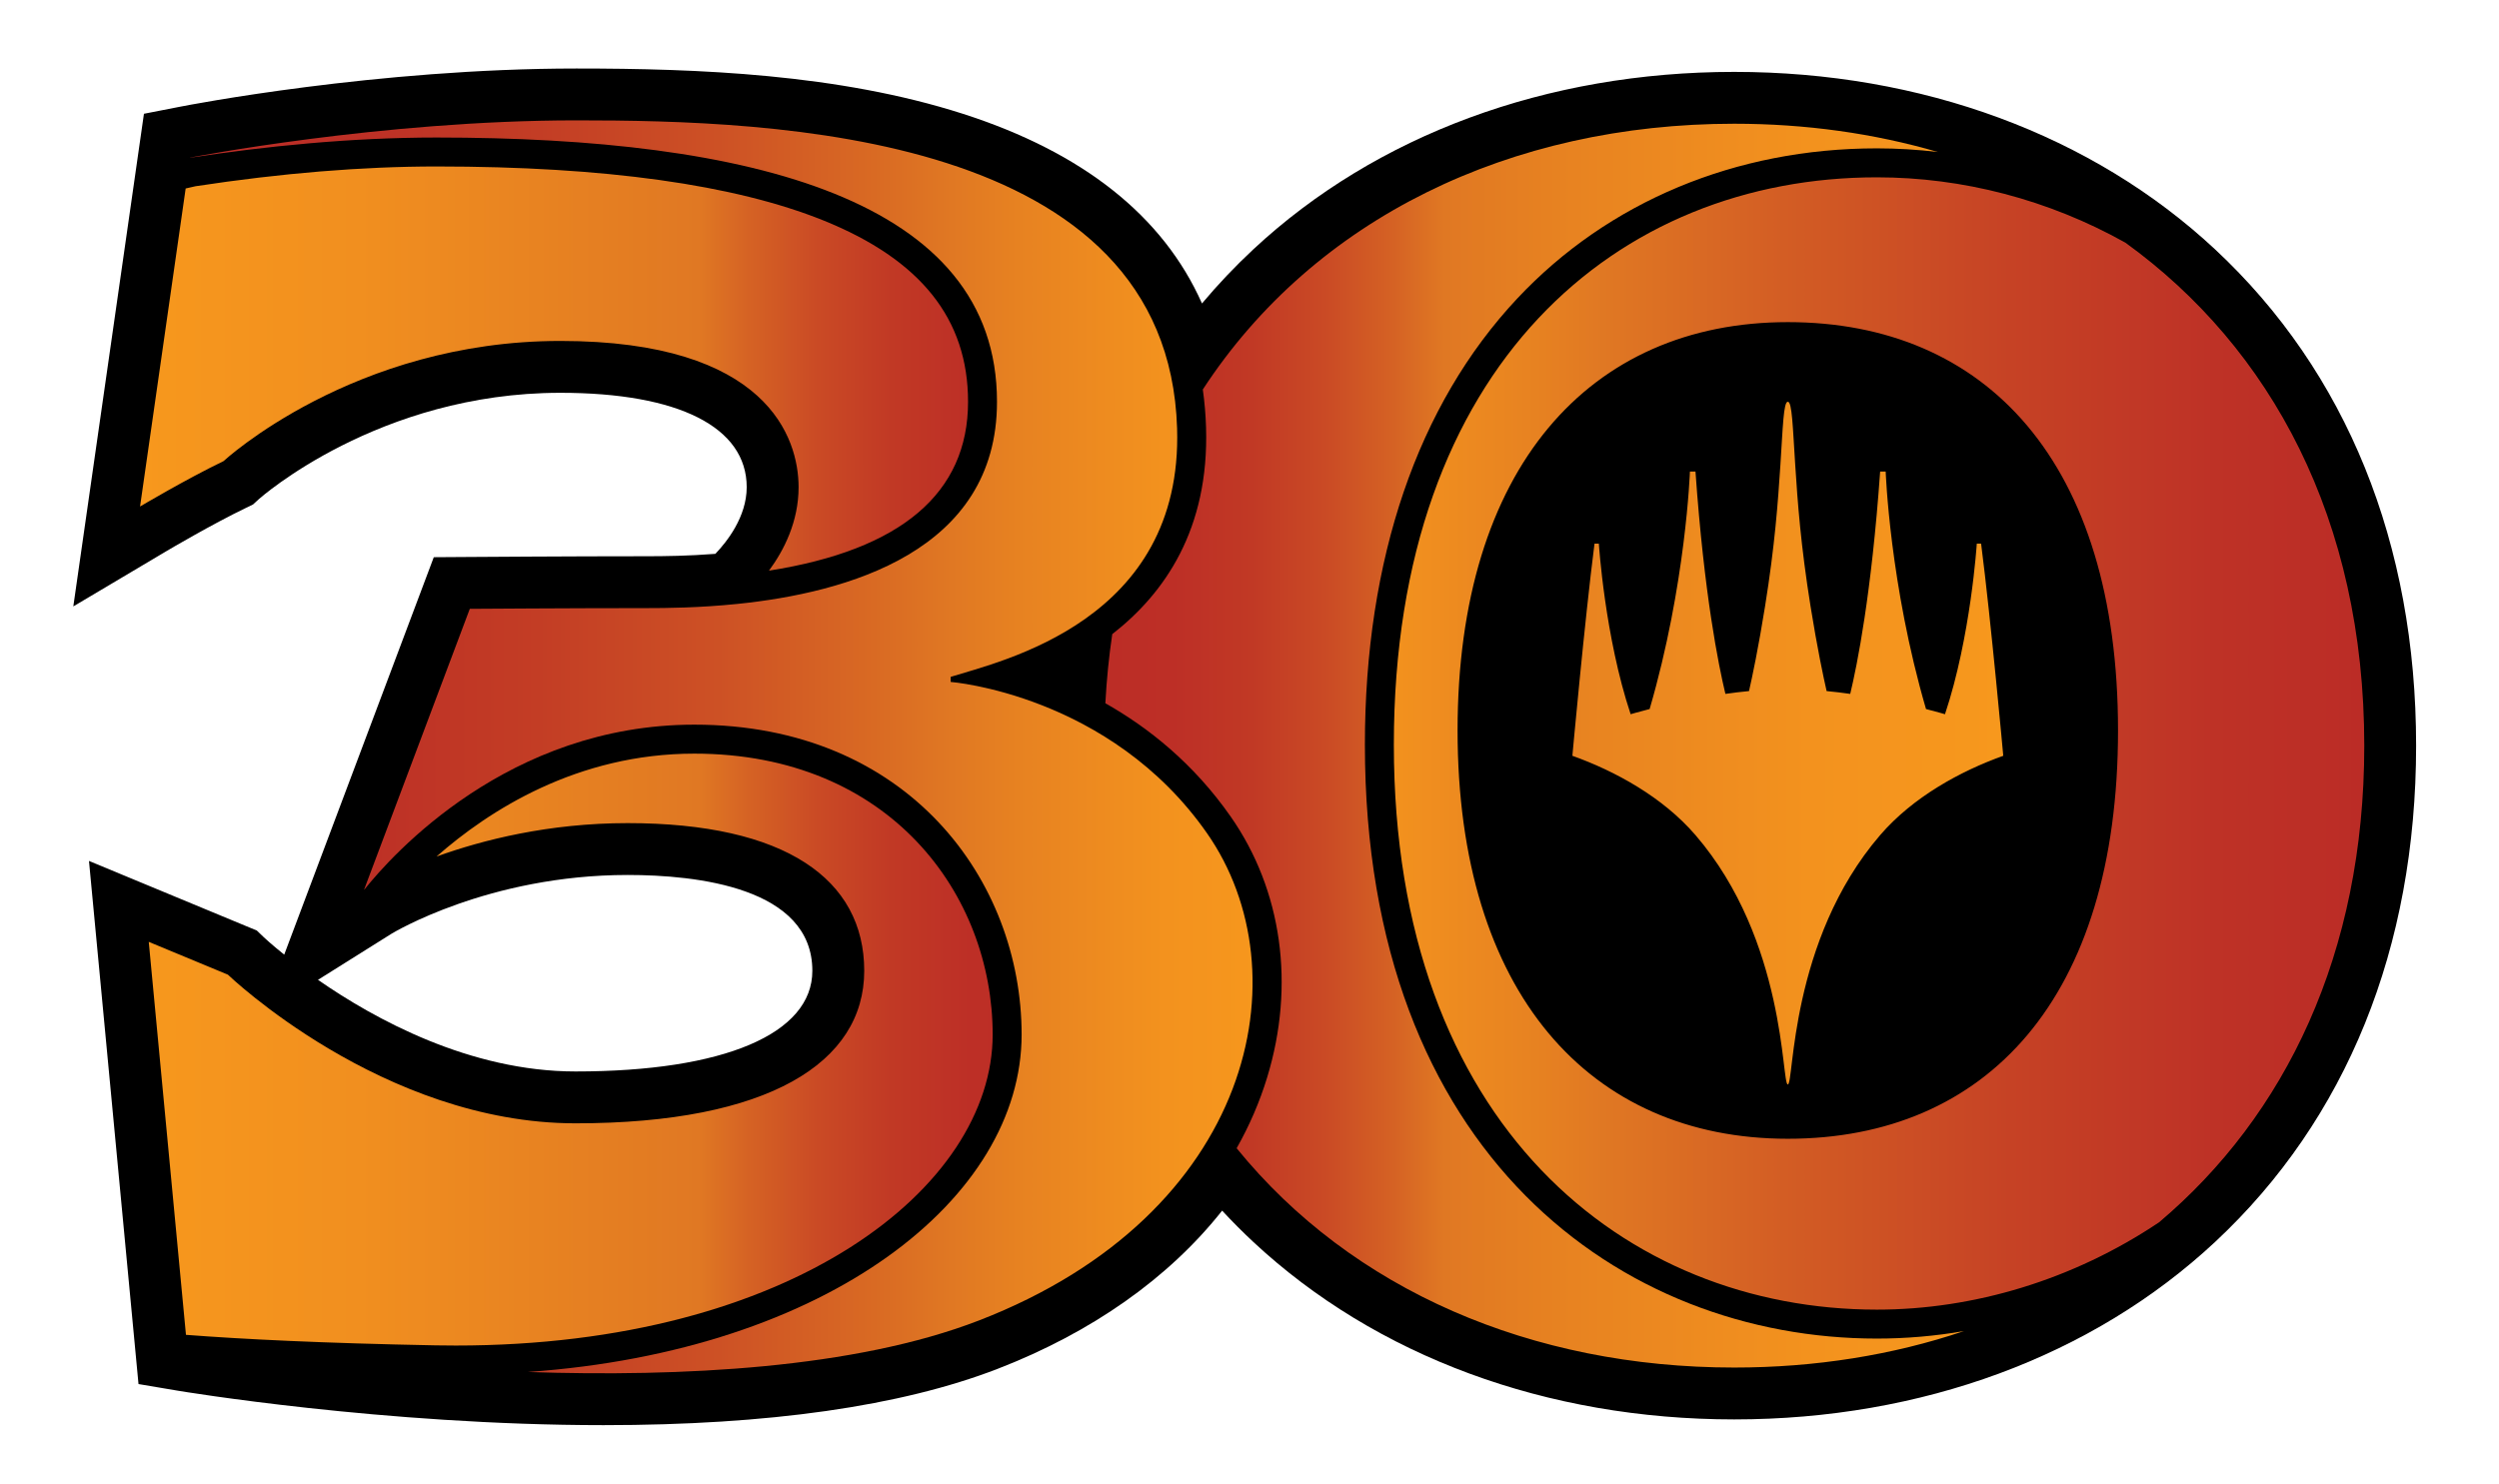
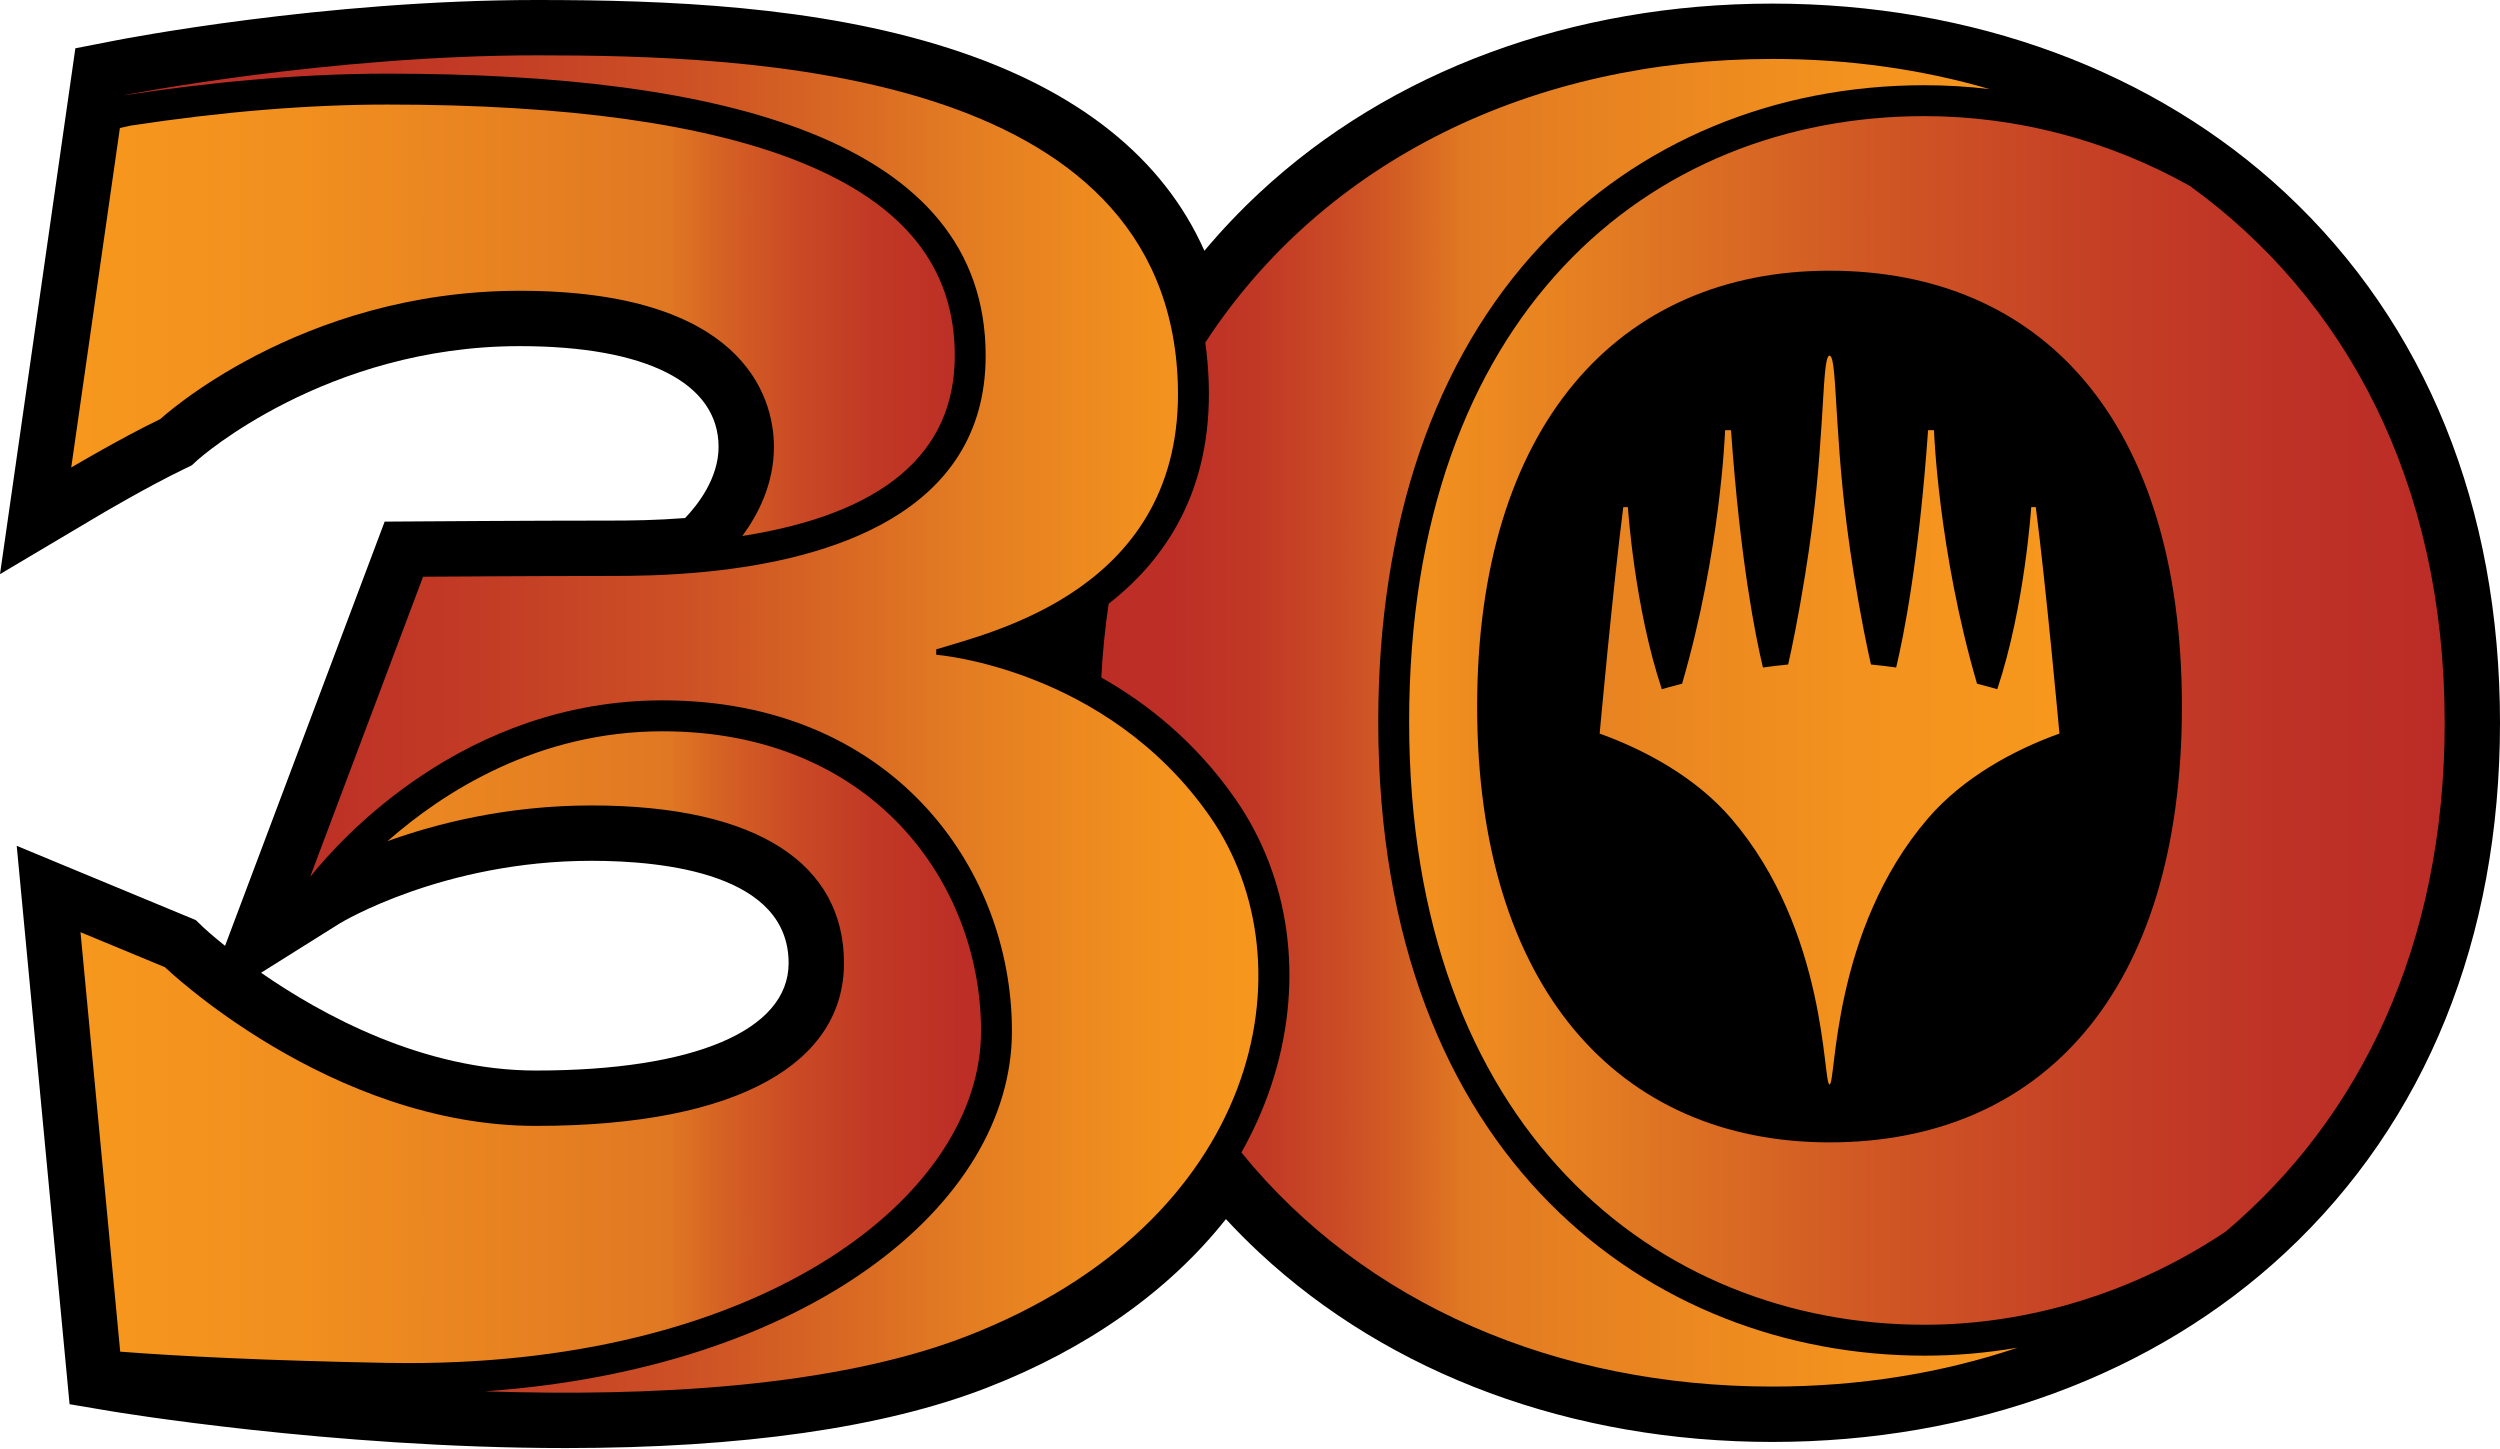
- <svg xmlns="http://www.w3.org/2000/svg" version="1.1" id="Layer_1" x="0px" y="0px" width="160px" height="95px" viewBox="0 0 160 95" enable-background="new 0 0 160 95" xml:space="preserve">
-   <g id="Layer_1_1_">
+ <svg xmlns="http://www.w3.org/2000/svg" version="1.1" id="Layer_1" x="0px" y="0px" width="149.999" height="86.883" viewBox="0 0 149.999 86.883" enable-background="new 0 0 160 95" xml:space="preserve">
+   <defs id="defs32" />
+   <g id="Layer_1_1_" transform="translate(-4.694,-4.388)">
</g>
-   <g id="Layer_3" display="none">
+   <g id="Layer_3" display="none" transform="translate(-4.694,-4.388)">
</g>
-   <g>
-     <g>
-       <path d="M38.639,91.271c-14.092,0-27.129-2.186-27.259-2.207l-2.512-0.424L5.697,55.137l10.746,4.457l0.452,0.434    c0.019,0.019,0.479,0.45,1.302,1.11l9.576-25.453l2.281-0.015c0.021,0,6.498-0.047,11.338-0.047c1.162,0,2.686-0.019,4.408-0.153    c0.733-0.765,2.008-2.367,2.008-4.27c0-3.841-4.35-6.044-11.934-6.044c-11.647,0-19.238,6.754-19.313,6.821l-0.359,0.329    l-0.444,0.216c-2.176,1.046-4.977,2.7-5.096,2.771l-5.968,3.543l4.522-31.55l2.315-0.452c0.507-0.101,12.587-2.446,25.378-2.446    c7.76,0,16.767,0.344,24.728,2.896c7.689,2.467,12.83,6.546,15.321,12.15c1.021-1.218,2.121-2.377,3.286-3.464    c7.857-7.329,18.791-11.366,30.789-11.366s22.933,4.037,30.789,11.366c8.42,7.855,12.871,18.847,12.871,31.784    s-4.451,23.928-12.87,31.784c-7.857,7.329-18.792,11.366-30.79,11.366s-22.932-4.037-30.789-11.366    c-0.685-0.639-1.352-1.31-1.996-2.005c-3.412,4.316-8.344,7.799-14.377,10.133C57.687,90.058,49.197,91.271,38.639,91.271z     M20.359,62.752c3.626,2.517,9.725,5.868,16.488,5.868c9.496,0,15.164-2.409,15.164-6.446c0-5.341-7.408-6.138-11.825-6.138    c-8.921,0-15.056,3.724-15.116,3.761L20.359,62.752z" />
+   <g id="g32" transform="translate(-4.694,-4.388)">
+     <g id="g1">
+       <path d="M 38.639,91.271 C 24.547,91.271 11.51,89.085 11.38,89.064 L 8.868,88.64 5.697,55.137 l 10.746,4.457 0.452,0.434 c 0.019,0.019 0.479,0.45 1.302,1.11 l 9.576,-25.453 2.281,-0.015 c 0.021,0 6.498,-0.047 11.338,-0.047 1.162,0 2.686,-0.019 4.408,-0.153 0.733,-0.765 2.008,-2.367 2.008,-4.27 0,-3.841 -4.35,-6.044 -11.934,-6.044 -11.647,0 -19.238,6.754 -19.313,6.821 l -0.359,0.329 -0.444,0.216 c -2.176,1.046 -4.977,2.7 -5.096,2.771 L 4.694,38.836 9.216,7.286 11.531,6.834 c 0.507,-0.101 12.587,-2.446 25.378,-2.446 7.76,0 16.767,0.344 24.728,2.896 7.689,2.467 12.83,6.546 15.321,12.15 1.021,-1.218 2.121,-2.377 3.286,-3.464 7.857,-7.329 18.791,-11.366 30.789,-11.366 11.998,0 22.933,4.037 30.789,11.366 8.42,7.855 12.871,18.847 12.871,31.784 0,12.937 -4.451,23.928 -12.87,31.784 -7.857,7.329 -18.792,11.366 -30.79,11.366 -11.998,0 -22.932,-4.037 -30.789,-11.366 -0.685,-0.639 -1.352,-1.31 -1.996,-2.005 -3.412,4.316 -8.344,7.799 -14.377,10.133 -6.184,2.392 -14.674,3.605 -25.232,3.605 z M 20.359,62.752 c 3.626,2.517 9.725,5.868 16.488,5.868 9.496,0 15.164,-2.409 15.164,-6.446 0,-5.341 -7.408,-6.138 -11.825,-6.138 -8.921,0 -15.056,3.724 -15.116,3.761 z" id="path1" />
    </g>
    <linearGradient id="SVGID_1_" gradientUnits="userSpaceOnUse" x1="12.168" y1="47.829" x2="151.374" y2="47.829">
-       <stop offset="0" style="stop-color:#BB2C26" />
-       <stop offset="0.079" style="stop-color:#BD3026" />
-       <stop offset="0.16" style="stop-color:#C33D25" />
-       <stop offset="0.243" style="stop-color:#CD5125" />
-       <stop offset="0.326" style="stop-color:#DB6E23" />
-       <stop offset="0.35" style="stop-color:#E07823" />
-       <stop offset="0.381" style="stop-color:#E78221" />
-       <stop offset="0.448" style="stop-color:#F3921E" />
-       <stop offset="0.5" style="stop-color:#F7981D" />
-       <stop offset="0.552" style="stop-color:#F3921E" />
-       <stop offset="0.619" style="stop-color:#E78221" />
-       <stop offset="0.65" style="stop-color:#E07823" />
-       <stop offset="0.733" style="stop-color:#D35D24" />
-       <stop offset="0.837" style="stop-color:#C64225" />
-       <stop offset="0.929" style="stop-color:#BE3226" />
-       <stop offset="1" style="stop-color:#BB2C26" />
+       <stop offset="0" style="stop-color:#BB2C26" id="stop1" />
+       <stop offset="0.079" style="stop-color:#BD3026" id="stop2" />
+       <stop offset="0.16" style="stop-color:#C33D25" id="stop3" />
+       <stop offset="0.243" style="stop-color:#CD5125" id="stop4" />
+       <stop offset="0.326" style="stop-color:#DB6E23" id="stop5" />
+       <stop offset="0.35" style="stop-color:#E07823" id="stop6" />
+       <stop offset="0.381" style="stop-color:#E78221" id="stop7" />
+       <stop offset="0.448" style="stop-color:#F3921E" id="stop8" />
+       <stop offset="0.5" style="stop-color:#F7981D" id="stop9" />
+       <stop offset="0.552" style="stop-color:#F3921E" id="stop10" />
+       <stop offset="0.619" style="stop-color:#E78221" id="stop11" />
+       <stop offset="0.65" style="stop-color:#E07823" id="stop12" />
+       <stop offset="0.733" style="stop-color:#D35D24" id="stop13" />
+       <stop offset="0.837" style="stop-color:#C64225" id="stop14" />
+       <stop offset="0.929" style="stop-color:#BE3226" id="stop15" />
+       <stop offset="1" style="stop-color:#BB2C26" id="stop16" />
    </linearGradient>
-     <path fill="url(#SVGID_1_)" d="M89.242,47.692c0,24.374,14.837,36.181,30.927,36.181c6.203,0,12.576-1.91,18.069-5.594   c8.071-6.816,13.136-17.195,13.136-30.525c0-14.481-5.977-25.48-15.293-32.212c-4.918-2.757-10.428-4.186-15.912-4.186   C103.616,11.356,89.242,23.318,89.242,47.692z M135.608,46.78c0,17.155-8.438,26.15-21.143,26.15   c-12.705,0-21.143-9.365-21.143-26.15c0-16.784,8.438-26.15,21.143-26.15C127.17,20.63,135.608,29.624,135.608,46.78z    M62.675,84.568c-7.959,3.079-19.083,3.626-28.886,3.299c19.299-1.355,31.621-11.15,31.621-21.612   c0-9.83-7.233-19.846-20.958-19.846c-11.911,0-19.36,8.352-21.122,10.559c-0.014,0.009-0.021,0.013-0.021,0.013l6.77-17.99   c0,0,6.492-0.046,11.314-0.046c1.253,0,3.371-0.017,5.819-0.268c6.972-0.715,16.621-3.339,16.621-12.947   c0-12.982-15.811-16.923-35.888-16.923c-5.508,0-10.978,0.561-15.774,1.295l-0.003,0.001l0.002-0.01c0,0,12.19-2.385,24.74-2.385   s37.866,0.727,38.454,19.723c0.381,12.347-11.252,14.898-14.498,15.918v0.324c0,0,10.201,0.789,16.414,9.69   C83.493,62.267,80.294,77.752,62.675,84.568z" />
+     <path fill="url(#SVGID_1_)" d="m 89.242,47.692 c 0,24.374 14.837,36.181 30.927,36.181 6.203,0 12.576,-1.91 18.069,-5.594 8.071,-6.816 13.136,-17.195 13.136,-30.525 0,-14.481 -5.977,-25.48 -15.293,-32.212 -4.918,-2.757 -10.428,-4.186 -15.912,-4.186 -16.553,0 -30.927,11.962 -30.927,36.336 z m 46.366,-0.912 c 0,17.155 -8.438,26.15 -21.143,26.15 -12.705,0 -21.143,-9.365 -21.143,-26.15 0,-16.784 8.438,-26.15 21.143,-26.15 12.705,0 21.143,8.994 21.143,26.15 z M 62.675,84.568 c -7.959,3.079 -19.083,3.626 -28.886,3.299 19.299,-1.355 31.621,-11.15 31.621,-21.612 0,-9.83 -7.233,-19.846 -20.958,-19.846 -11.911,0 -19.36,8.352 -21.122,10.559 -0.014,0.009 -0.021,0.013 -0.021,0.013 l 6.77,-17.99 c 0,0 6.492,-0.046 11.314,-0.046 1.253,0 3.371,-0.017 5.819,-0.268 6.972,-0.715 16.621,-3.339 16.621,-12.947 0,-12.982 -15.811,-16.923 -35.888,-16.923 -5.508,0 -10.978,0.561 -15.774,1.295 l -0.003,10e-4 0.002,-0.01 c 0,0 12.19,-2.385 24.74,-2.385 12.55,0 37.866,0.727 38.454,19.723 0.381,12.347 -11.252,14.898 -14.498,15.918 v 0.324 c 0,0 10.201,0.789 16.414,9.69 6.213,8.904 3.014,24.389 -14.605,31.205 z" id="path16" style="fill:url(#SVGID_1_)" />
    <linearGradient id="SVGID_2_" gradientUnits="userSpaceOnUse" x1="8.967" y1="47.753" x2="128.26" y2="47.753">
-       <stop offset="0" style="stop-color:#F7981D" />
-       <stop offset="0.117" style="stop-color:#F18F1F" />
-       <stop offset="0.3" style="stop-color:#E07823" />
-       <stop offset="0.327" style="stop-color:#D56224" />
-       <stop offset="0.364" style="stop-color:#CA4A25" />
-       <stop offset="0.403" style="stop-color:#C13925" />
-       <stop offset="0.446" style="stop-color:#BD2F26" />
-       <stop offset="0.5" style="stop-color:#BB2C26" />
-       <stop offset="0.554" style="stop-color:#BD2F26" />
-       <stop offset="0.597" style="stop-color:#C13925" />
-       <stop offset="0.636" style="stop-color:#CA4A25" />
-       <stop offset="0.673" style="stop-color:#D56224" />
-       <stop offset="0.7" style="stop-color:#E07823" />
-       <stop offset="0.761" style="stop-color:#E78221" />
-       <stop offset="0.896" style="stop-color:#F3921E" />
-       <stop offset="1" style="stop-color:#F7981D" />
+       <stop offset="0" style="stop-color:#F7981D" id="stop17" />
+       <stop offset="0.117" style="stop-color:#F18F1F" id="stop18" />
+       <stop offset="0.3" style="stop-color:#E07823" id="stop19" />
+       <stop offset="0.327" style="stop-color:#D56224" id="stop20" />
+       <stop offset="0.364" style="stop-color:#CA4A25" id="stop21" />
+       <stop offset="0.403" style="stop-color:#C13925" id="stop22" />
+       <stop offset="0.446" style="stop-color:#BD2F26" id="stop23" />
+       <stop offset="0.5" style="stop-color:#BB2C26" id="stop24" />
+       <stop offset="0.554" style="stop-color:#BD2F26" id="stop25" />
+       <stop offset="0.597" style="stop-color:#C13925" id="stop26" />
+       <stop offset="0.636" style="stop-color:#CA4A25" id="stop27" />
+       <stop offset="0.673" style="stop-color:#D56224" id="stop28" />
+       <stop offset="0.7" style="stop-color:#E07823" id="stop29" />
+       <stop offset="0.761" style="stop-color:#E78221" id="stop30" />
+       <stop offset="0.896" style="stop-color:#F3921E" id="stop31" />
+       <stop offset="1" style="stop-color:#F7981D" id="stop32" />
    </linearGradient>
-     <path fill="url(#SVGID_2_)" d="M125.746,85.247c-4.559,1.539-9.521,2.335-14.712,2.335c-12.951,0-24.477-4.953-31.857-14.046   c0.816-1.443,1.473-2.961,1.955-4.541c1.802-5.903,0.952-11.988-2.332-16.692c-2.375-3.404-5.27-5.705-8.029-7.264   c0.08-1.517,0.229-2.993,0.442-4.427c3.363-2.62,6.206-6.727,6.005-13.239c-0.026-0.834-0.096-1.644-0.207-2.43   c7.162-10.981,19.725-17.019,34.023-17.019c4.563,0,8.947,0.616,13.038,1.81c-1.302-0.154-2.605-0.233-3.903-0.233   c-9.032,0-17.209,3.414-23.023,9.614c-6.383,6.806-9.758,16.688-9.758,28.577c0,26.274,16.464,38.035,32.781,38.035   C122.036,85.728,123.903,85.564,125.746,85.247z M14.314,29.531c0,0,8.299-7.696,21.561-7.696c13.26,0,15.255,6.213,15.255,9.365   c0,2.21-0.939,4.046-1.896,5.346c8.458-1.326,12.746-4.958,12.746-10.816c0-5.3-3.027-9.098-9.255-11.61   c-5.687-2.295-14.023-3.459-24.779-3.459c-4.736,0-9.928,0.426-15.428,1.266l-0.631,0.144l-2.92,20.368   C8.967,32.438,11.934,30.677,14.314,29.531z M55.333,62.174c0,5.873-6.121,9.767-18.485,9.767c-12.363,0-22.256-9.52-22.256-9.52   l-5.068-2.102l2.382,25.168c3.604,0.278,8.726,0.535,15.983,0.674c0.434,0.008,0.862,0.012,1.291,0.012   c21.518,0,34.376-10.128,34.376-19.918c0-8.94-6.563-17.99-19.104-17.99c-7.497,0-13.149,3.638-16.505,6.591   c2.961-1.068,7.189-2.141,12.239-2.141C50.264,52.715,55.333,56.301,55.333,62.174z M114.466,69.453   c0.406,0,0.092-9.211,5.912-15.97c2.102-2.443,5.15-4.104,7.882-5.08c0,0-0.788-8.682-1.419-13.589h-0.275   c0,0-0.381,5.969-2.037,10.927c0,0-0.455-0.138-1.215-0.332c-2.33-7.987-2.582-15.211-2.582-15.211h-0.354   c-0.555,7.856-1.474,12.403-1.916,14.241c-0.494-0.071-1-0.132-1.512-0.181c-0.209-0.916-0.6-2.763-1.027-5.417   c-0.629-3.92-0.828-6.666-0.984-9.084c-0.158-2.417-0.197-4.029-0.473-4.029c-0.276,0-0.316,1.612-0.473,4.029   c-0.159,2.418-0.355,5.164-0.986,9.084c-0.426,2.654-0.816,4.501-1.025,5.417c-0.512,0.049-1.018,0.109-1.512,0.181   c-0.442-1.838-1.362-6.385-1.916-14.241h-0.355c0,0-0.25,7.224-2.58,15.211c-0.76,0.194-1.216,0.332-1.216,0.332   c-1.655-4.958-2.036-10.927-2.036-10.927h-0.277c-0.629,4.907-1.417,13.589-1.417,13.589c2.731,0.977,5.78,2.637,7.882,5.08   C114.372,60.242,114.058,69.453,114.466,69.453z" />
+     <path fill="url(#SVGID_2_)" d="m 125.746,85.247 c -4.559,1.539 -9.521,2.335 -14.712,2.335 -12.951,0 -24.477,-4.953 -31.857,-14.046 0.816,-1.443 1.473,-2.961 1.955,-4.541 1.802,-5.903 0.952,-11.988 -2.332,-16.692 -2.375,-3.404 -5.27,-5.705 -8.029,-7.264 0.08,-1.517 0.229,-2.993 0.442,-4.427 3.363,-2.62 6.206,-6.727 6.005,-13.239 -0.026,-0.834 -0.096,-1.644 -0.207,-2.43 7.162,-10.981 19.725,-17.019 34.023,-17.019 4.563,0 8.947,0.616 13.038,1.81 -1.302,-0.154 -2.605,-0.233 -3.903,-0.233 -9.032,0 -17.209,3.414 -23.023,9.614 -6.383,6.806 -9.758,16.688 -9.758,28.577 0,26.274 16.464,38.035 32.781,38.035 1.867,10e-4 3.734,-0.163 5.577,-0.48 z M 14.314,29.531 c 0,0 8.299,-7.696 21.561,-7.696 13.26,0 15.255,6.213 15.255,9.365 0,2.21 -0.939,4.046 -1.896,5.346 8.458,-1.326 12.746,-4.958 12.746,-10.816 0,-5.3 -3.027,-9.098 -9.255,-11.61 -5.687,-2.295 -14.023,-3.459 -24.779,-3.459 -4.736,0 -9.928,0.426 -15.428,1.266 l -0.631,0.144 -2.92,20.368 c 0,-10e-4 2.967,-1.762 5.347,-2.908 z m 41.019,32.643 c 0,5.873 -6.121,9.767 -18.485,9.767 -12.363,0 -22.256,-9.52 -22.256,-9.52 l -5.068,-2.102 2.382,25.168 c 3.604,0.278 8.726,0.535 15.983,0.674 0.434,0.008 0.862,0.012 1.291,0.012 21.518,0 34.376,-10.128 34.376,-19.918 0,-8.94 -6.563,-17.99 -19.104,-17.99 -7.497,0 -13.149,3.638 -16.505,6.591 2.961,-1.068 7.189,-2.141 12.239,-2.141 10.078,0 15.147,3.586 15.147,9.459 z m 59.133,7.279 c 0.406,0 0.092,-9.211 5.912,-15.97 2.102,-2.443 5.15,-4.104 7.882,-5.08 0,0 -0.788,-8.682 -1.419,-13.589 h -0.275 c 0,0 -0.381,5.969 -2.037,10.927 0,0 -0.455,-0.138 -1.215,-0.332 -2.33,-7.987 -2.582,-15.211 -2.582,-15.211 h -0.354 c -0.555,7.856 -1.474,12.403 -1.916,14.241 -0.494,-0.071 -1,-0.132 -1.512,-0.181 -0.209,-0.916 -0.6,-2.763 -1.027,-5.417 -0.629,-3.92 -0.828,-6.666 -0.984,-9.084 -0.158,-2.417 -0.197,-4.029 -0.473,-4.029 -0.276,0 -0.316,1.612 -0.473,4.029 -0.159,2.418 -0.355,5.164 -0.986,9.084 -0.426,2.654 -0.816,4.501 -1.025,5.417 -0.512,0.049 -1.018,0.109 -1.512,0.181 -0.442,-1.838 -1.362,-6.385 -1.916,-14.241 h -0.355 c 0,0 -0.25,7.224 -2.58,15.211 -0.76,0.194 -1.216,0.332 -1.216,0.332 -1.655,-4.958 -2.036,-10.927 -2.036,-10.927 h -0.277 c -0.629,4.907 -1.417,13.589 -1.417,13.589 2.731,0.977 5.78,2.637 7.882,5.08 5.817,6.759 5.503,15.97 5.911,15.97 z" id="path32" style="fill:url(#SVGID_2_)" />
  </g>
</svg>
